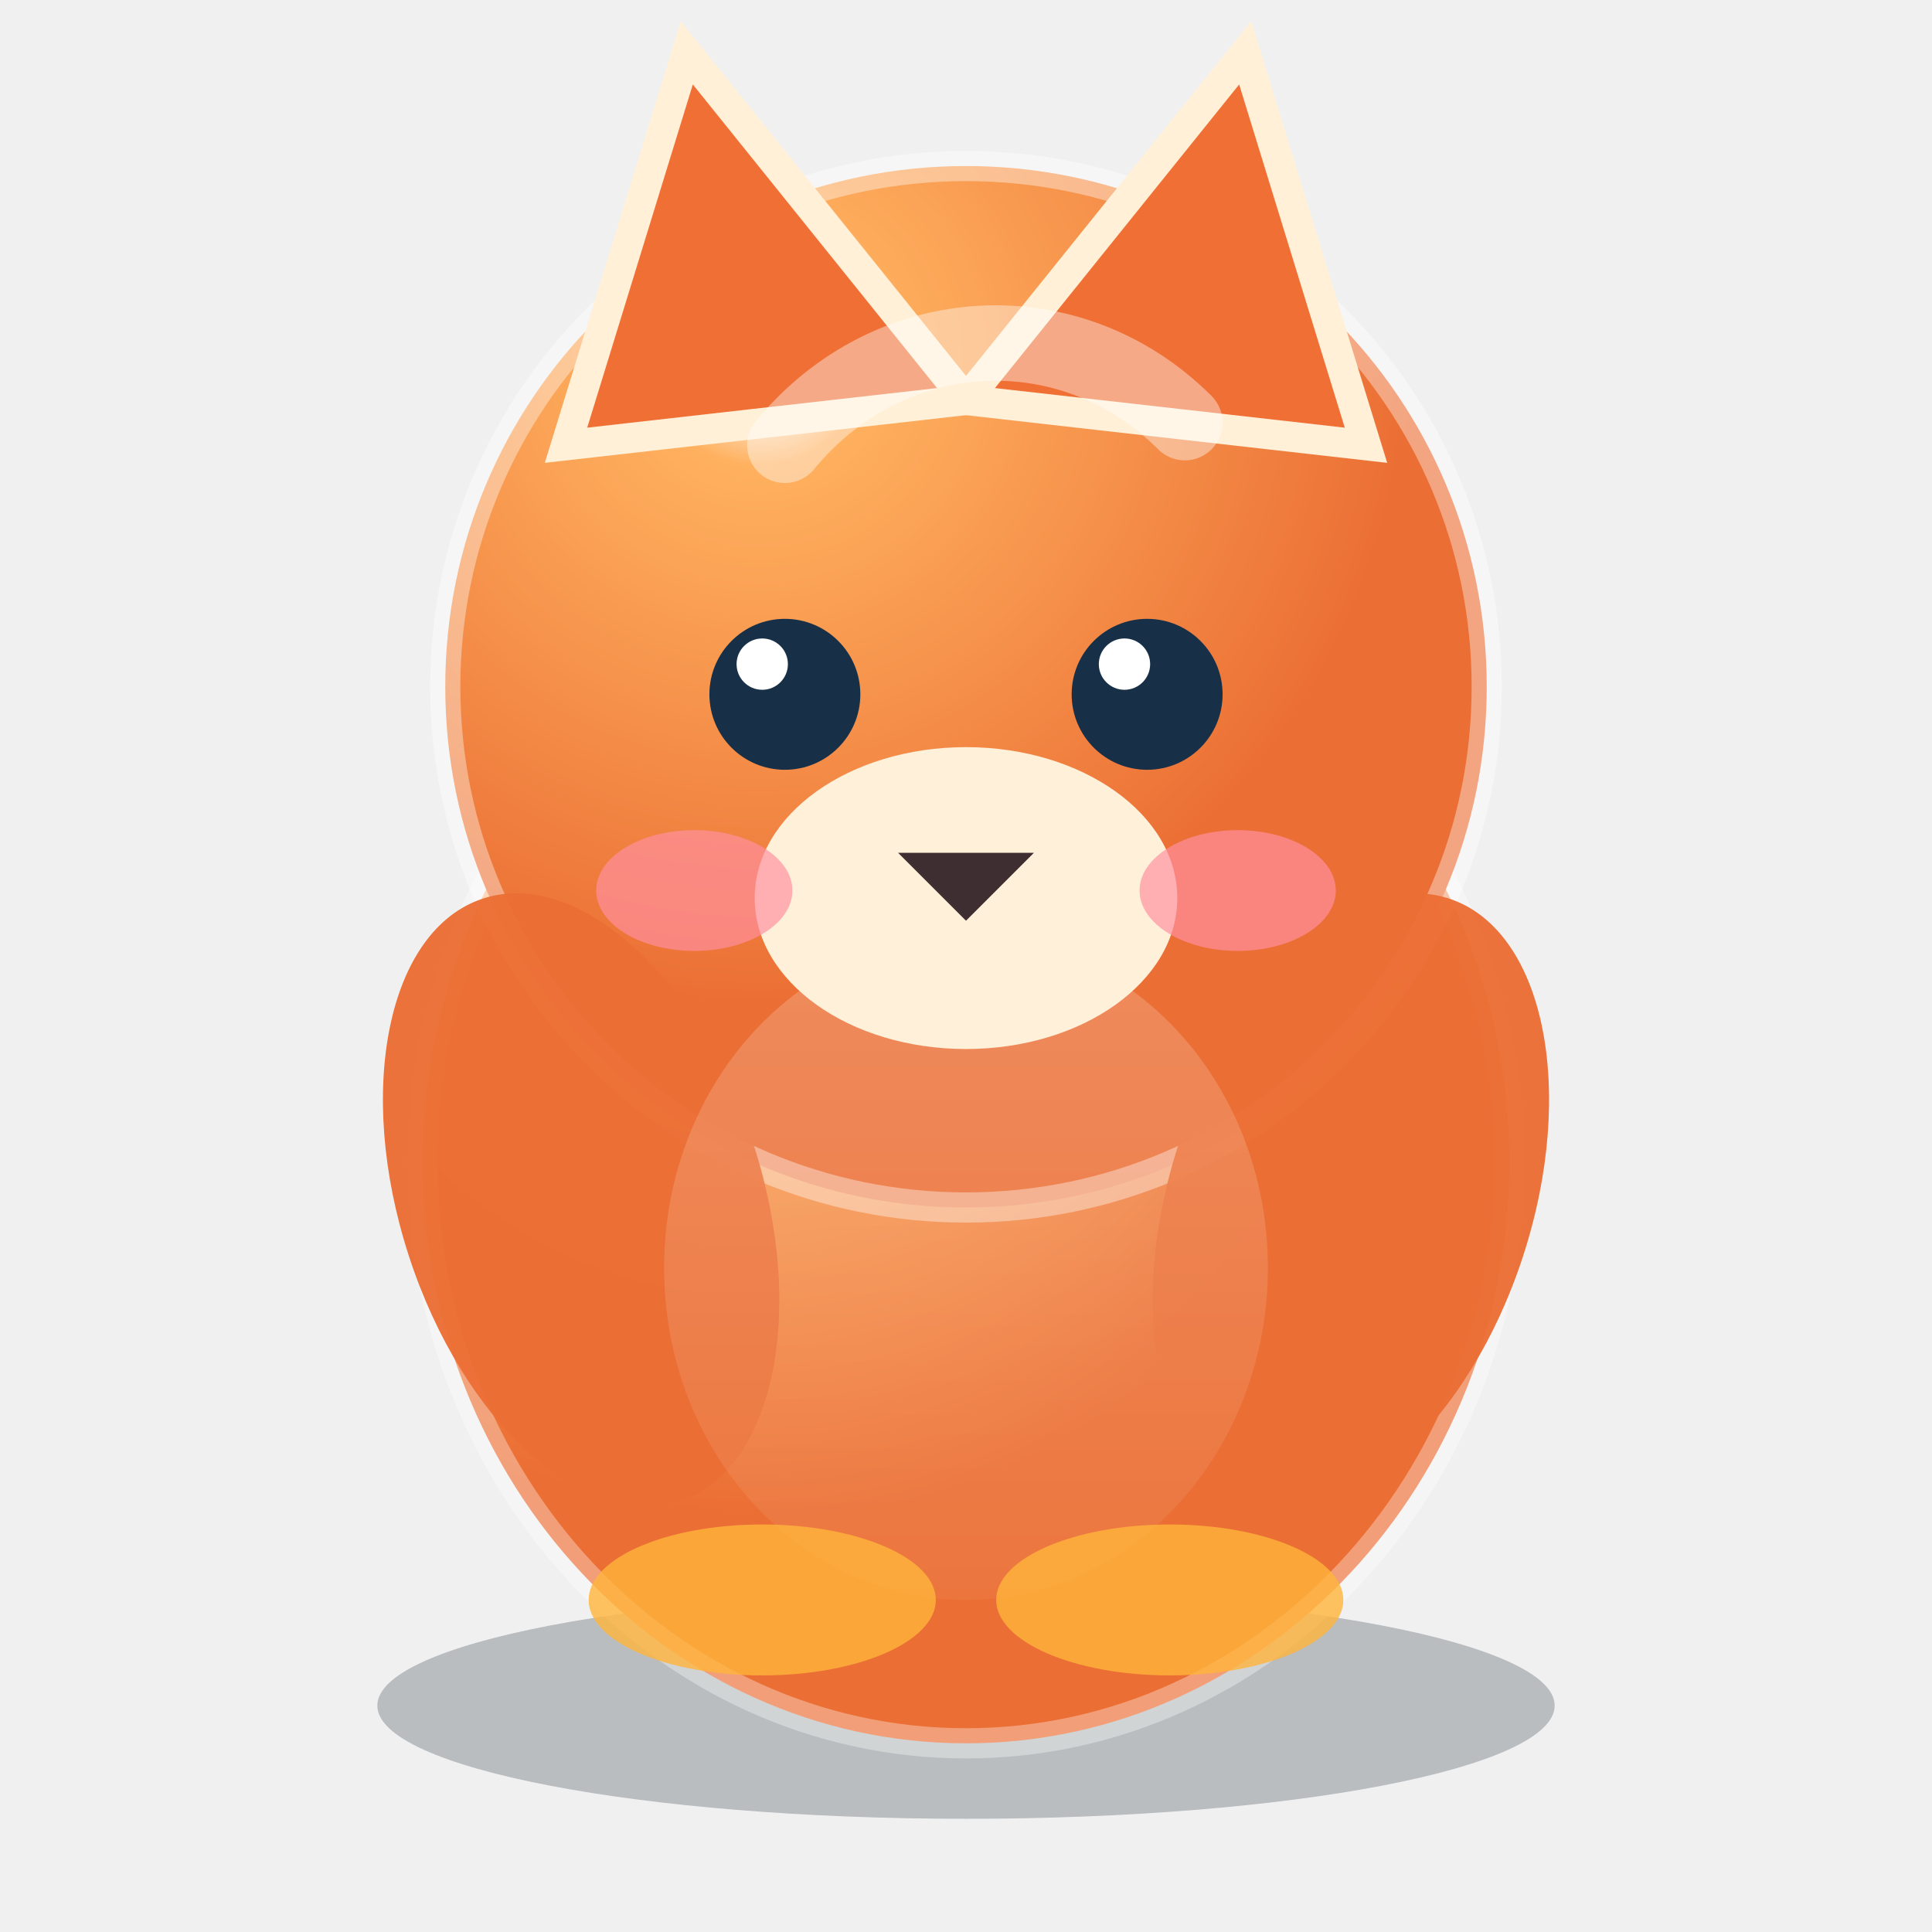
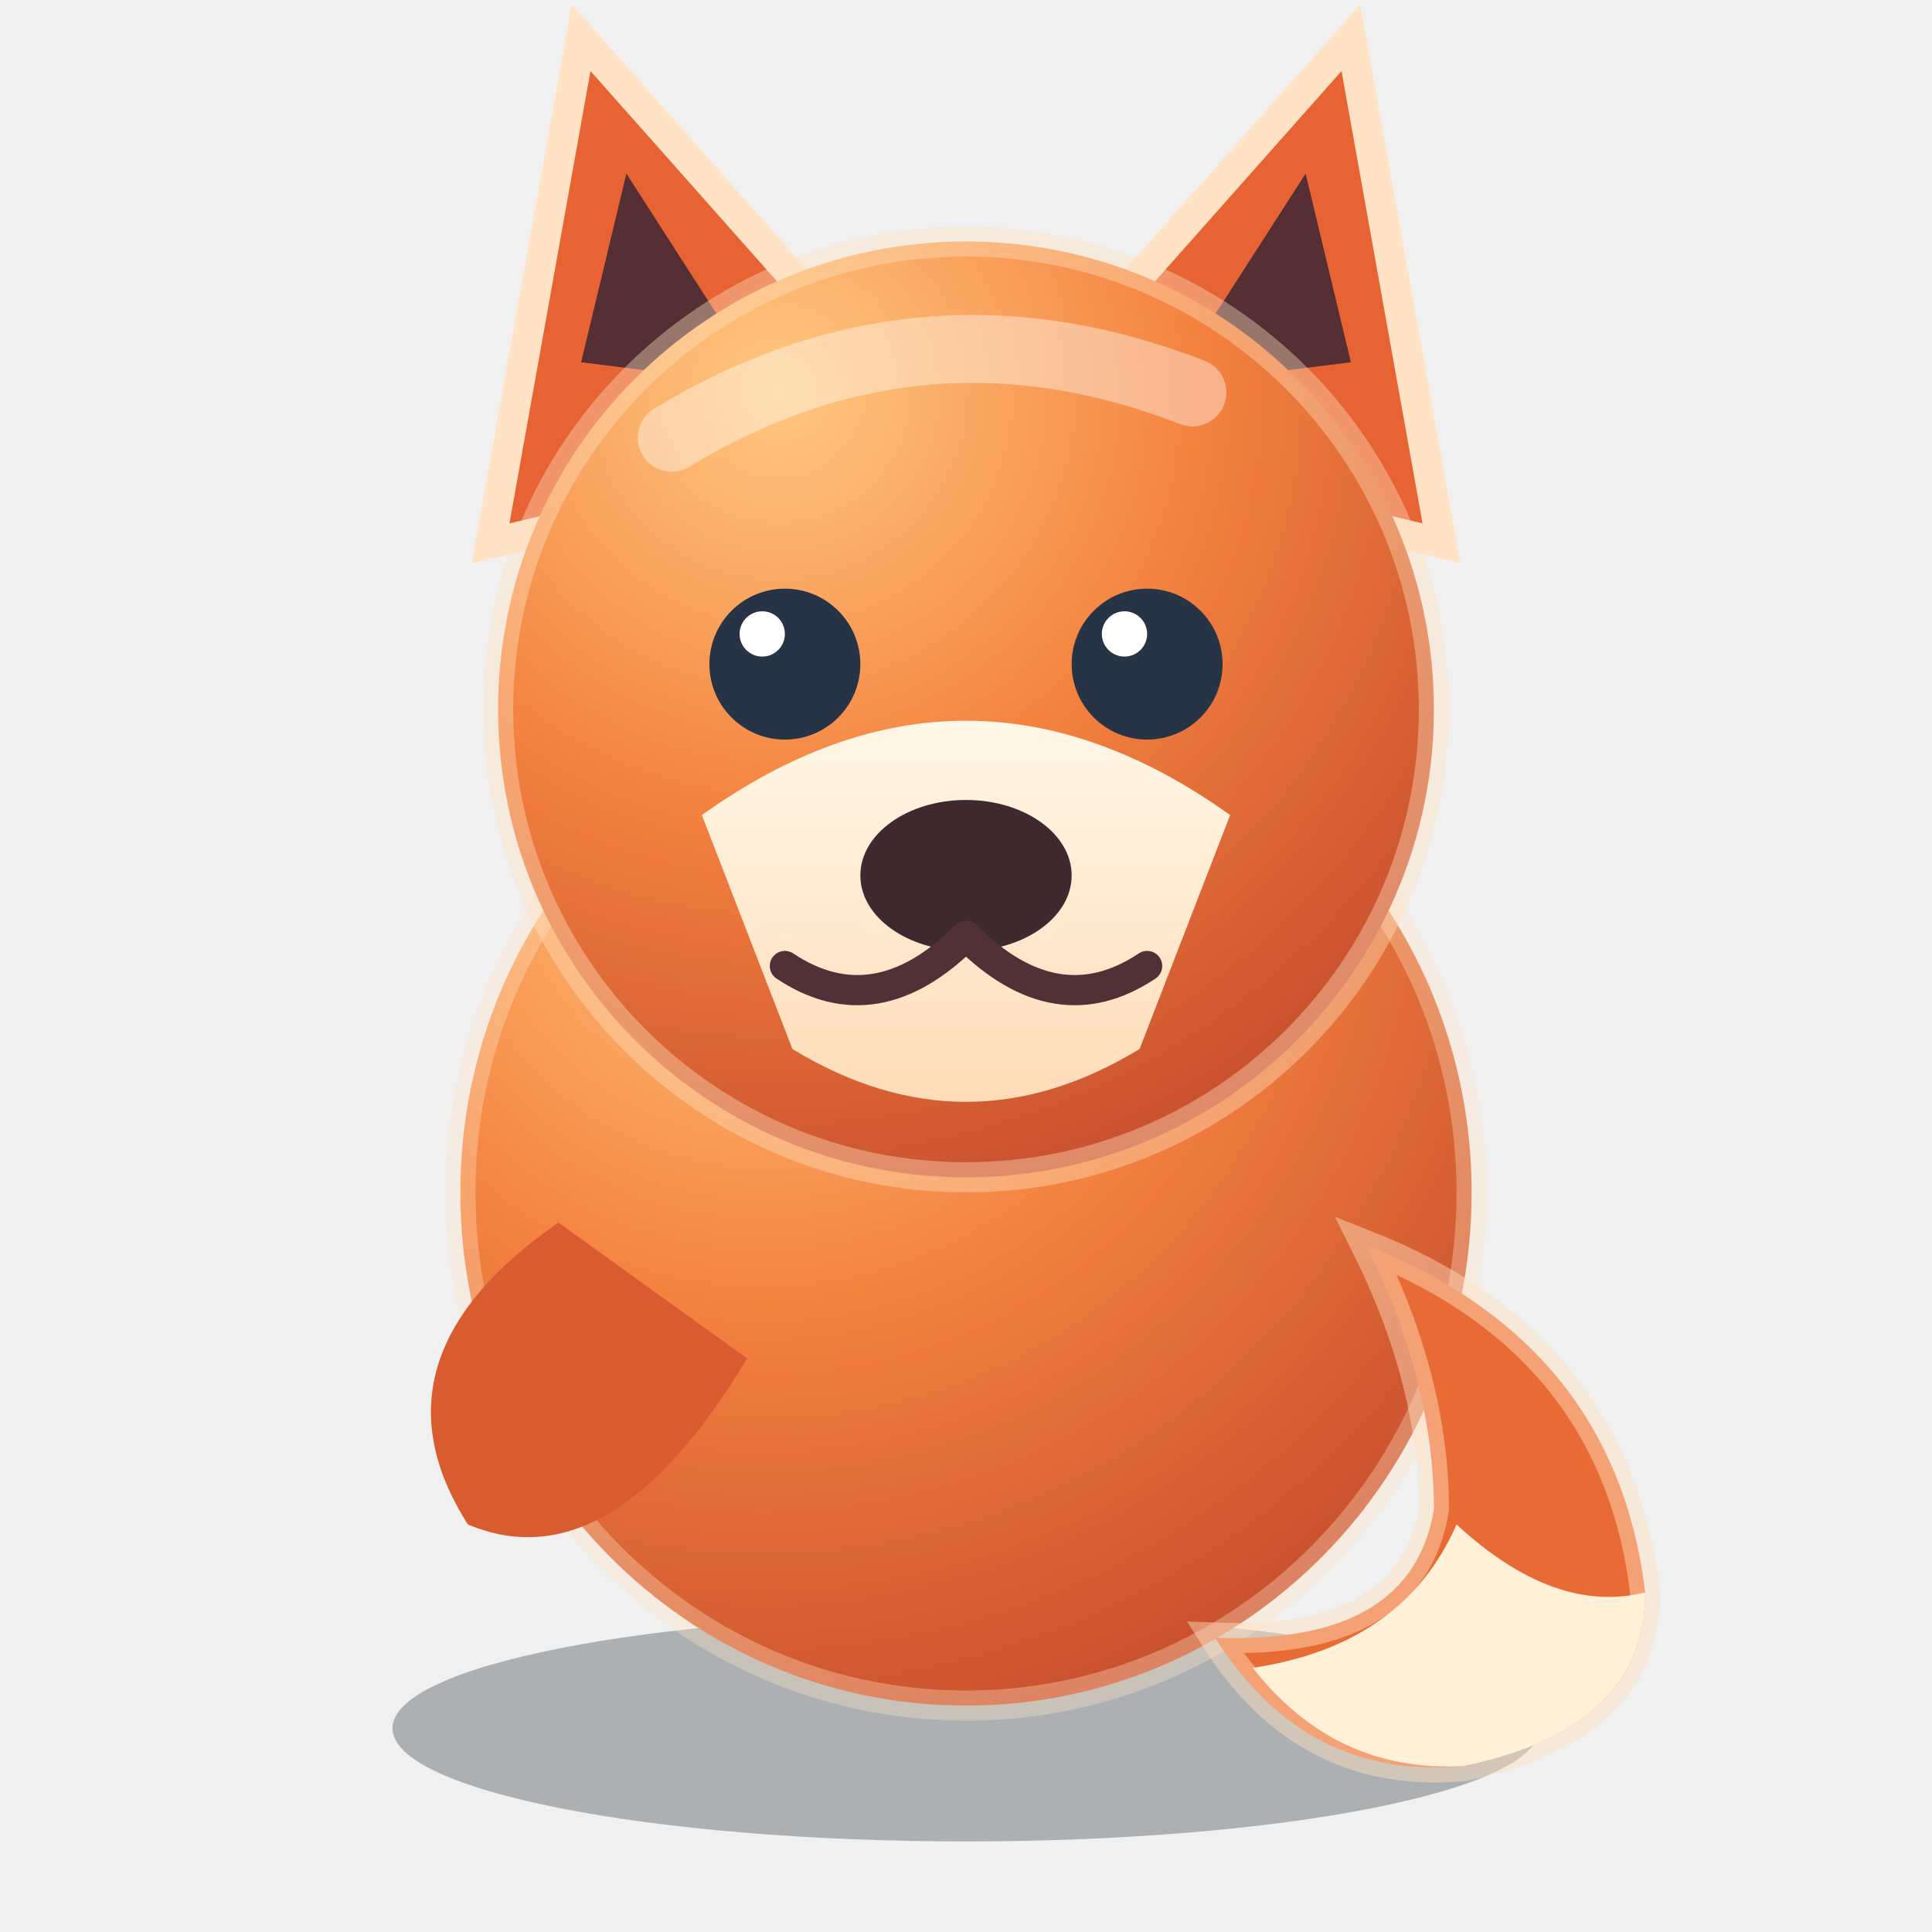
<svg xmlns="http://www.w3.org/2000/svg" width="256" height="256" viewBox="0 0 256 256">
  <defs>
-     <radialGradient id="body" cx=".30" cy=".18" r=".88">
-       <stop stop-color="#fff" stop-opacity=".55" />
-       <stop offset=".12" stop-color="#ffb15f" />
-       <stop offset=".72" stop-color="#eb6e34" />
-       <stop offset="1" stop-color="#eb6e34" />
+     <radialGradient id="fur" cx=".3" cy=".16" r=".9">
+       <stop stop-color="#ffc981" />
+       <stop offset=".5" stop-color="#f4823f" />
+       <stop offset="1" stop-color="#c84f2e" />
    </radialGradient>
-     <linearGradient id="belly" x1="0" y1="0" x2="0" y2="1">
-       <stop stop-color="#fff" stop-opacity=".72" />
-       <stop offset="1" stop-color="#fff" stop-opacity=".18" />
+     <linearGradient id="cream" x1="0" y1="0" x2="0" y2="1">
+       <stop stop-color="#fff7e7" />
+       <stop offset="1" stop-color="#ffdcb8" />
    </linearGradient>
  </defs>
-   <ellipse cx="128" cy="226" rx="78" ry="15" fill="#071723" opacity=".24" />
-   <ellipse cx="128" cy="154" rx="72" ry="77" fill="url(#body)" stroke="#fff" stroke-opacity=".34" stroke-width="4" />
-   <circle cx="128" cy="91" r="69" fill="url(#body)" stroke="#fff" stroke-opacity=".38" stroke-width="4" />
-   <ellipse cx="77" cy="159" rx="24" ry="42" fill="#eb6e34" opacity=".96" transform="rotate(-18 77 159)" />
-   <ellipse cx="179" cy="159" rx="24" ry="42" fill="#eb6e34" opacity=".96" transform="rotate(18 179 159)" />
-   <ellipse cx="128" cy="168" rx="40" ry="44" fill="url(#belly)" opacity=".28" />
-   <path d="M75 59L91 7l37 46z" fill="#f06f35" stroke="#fff0d7" stroke-width="4" />
-   <path d="M181 59L165 7l-37 46z" fill="#f06f35" stroke="#fff0d7" stroke-width="4" />
-   <ellipse cx="128" cy="119" rx="28" ry="20" fill="#fff0d9" />
-   <path d="M119 113h18l-9 9z" fill="#3e2e31" />
-   <ellipse cx="92" cy="118" rx="13" ry="8" fill="#ff8fa0" opacity=".68" />
-   <ellipse cx="164" cy="118" rx="13" ry="8" fill="#ff8fa0" opacity=".68" />
-   <circle cx="104" cy="92" r="10" fill="#173047" />
-   <circle cx="152" cy="92" r="10" fill="#173047" />
-   <circle cx="101" cy="88" r="3.4" fill="#fff" />
-   <circle cx="149" cy="88" r="3.4" fill="#fff" />
-   <path d="M104 59C118 42 142 41 157 56" fill="none" stroke="#fff" stroke-opacity=".40" stroke-width="10" stroke-linecap="round" />
-   <ellipse cx="101" cy="212" rx="23" ry="10" fill="#ffb43b" opacity=".80" />
-   <ellipse cx="155" cy="212" rx="23" ry="10" fill="#ffb43b" opacity=".80" />
+   <ellipse cx="128" cy="229" rx="76" ry="15" fill="#071620" opacity=".29" />
+   <path d="M65 72L77 5 124 58Z" fill="#e76333" stroke="#ffe3c4" stroke-width="4" />
+   <path d="M191 72L179 5 132 58Z" fill="#e76333" stroke="#ffe3c4" stroke-width="4" />
+   <path d="M77 48L83 23 101 51Z" fill="#552f34" />
+   <path d="M179 48L173 23 155 51Z" fill="#552f34" />
+   <ellipse cx="128" cy="158" rx="67" ry="68" fill="url(#fur)" stroke="#ffe2c2" stroke-opacity=".35" stroke-width="4" />
+   <circle cx="128" cy="94" r="62" fill="url(#fur)" stroke="#ffe2c2" stroke-opacity=".40" stroke-width="4" />
+   <path d="M93 108Q128 83 163 108L151 139Q128 153 105 139Z" fill="url(#cream)" />
+   <ellipse cx="128" cy="116" rx="14" ry="10" fill="#3d2a2f" />
+   <path d="M128 124Q116 136 104 128M128 124Q140 136 152 128" fill="none" stroke="#513036" stroke-width="4" stroke-linecap="round" />
+   <circle cx="104" cy="88" r="10" fill="#263446" />
+   <circle cx="152" cy="88" r="10" fill="#263446" />
+   <circle cx="101" cy="84" r="3" fill="#fff" />
+   <circle cx="149" cy="84" r="3" fill="#fff" />
+   <path d="M89 58Q122 38 158 52" fill="none" stroke="#fff" stroke-opacity=".40" stroke-width="9" stroke-linecap="round" />
+   <path d="M74 162Q48 180 62 202Q81 210 99 180" fill="#d95c31" />
+   <path d="M181 165Q214 178 218 211Q218 229 194 234Q173 236 161 217Q187 218 190 200Q190 183 181 165Z" fill="#e86b35" stroke="#ffe1c0" stroke-opacity=".46" stroke-width="4" />
+   <path d="M194 234Q177 235 166 221Q186 218 193 202Q206 214 218 211Q218 229 194 234Z" fill="#fff0d8" />
</svg>
